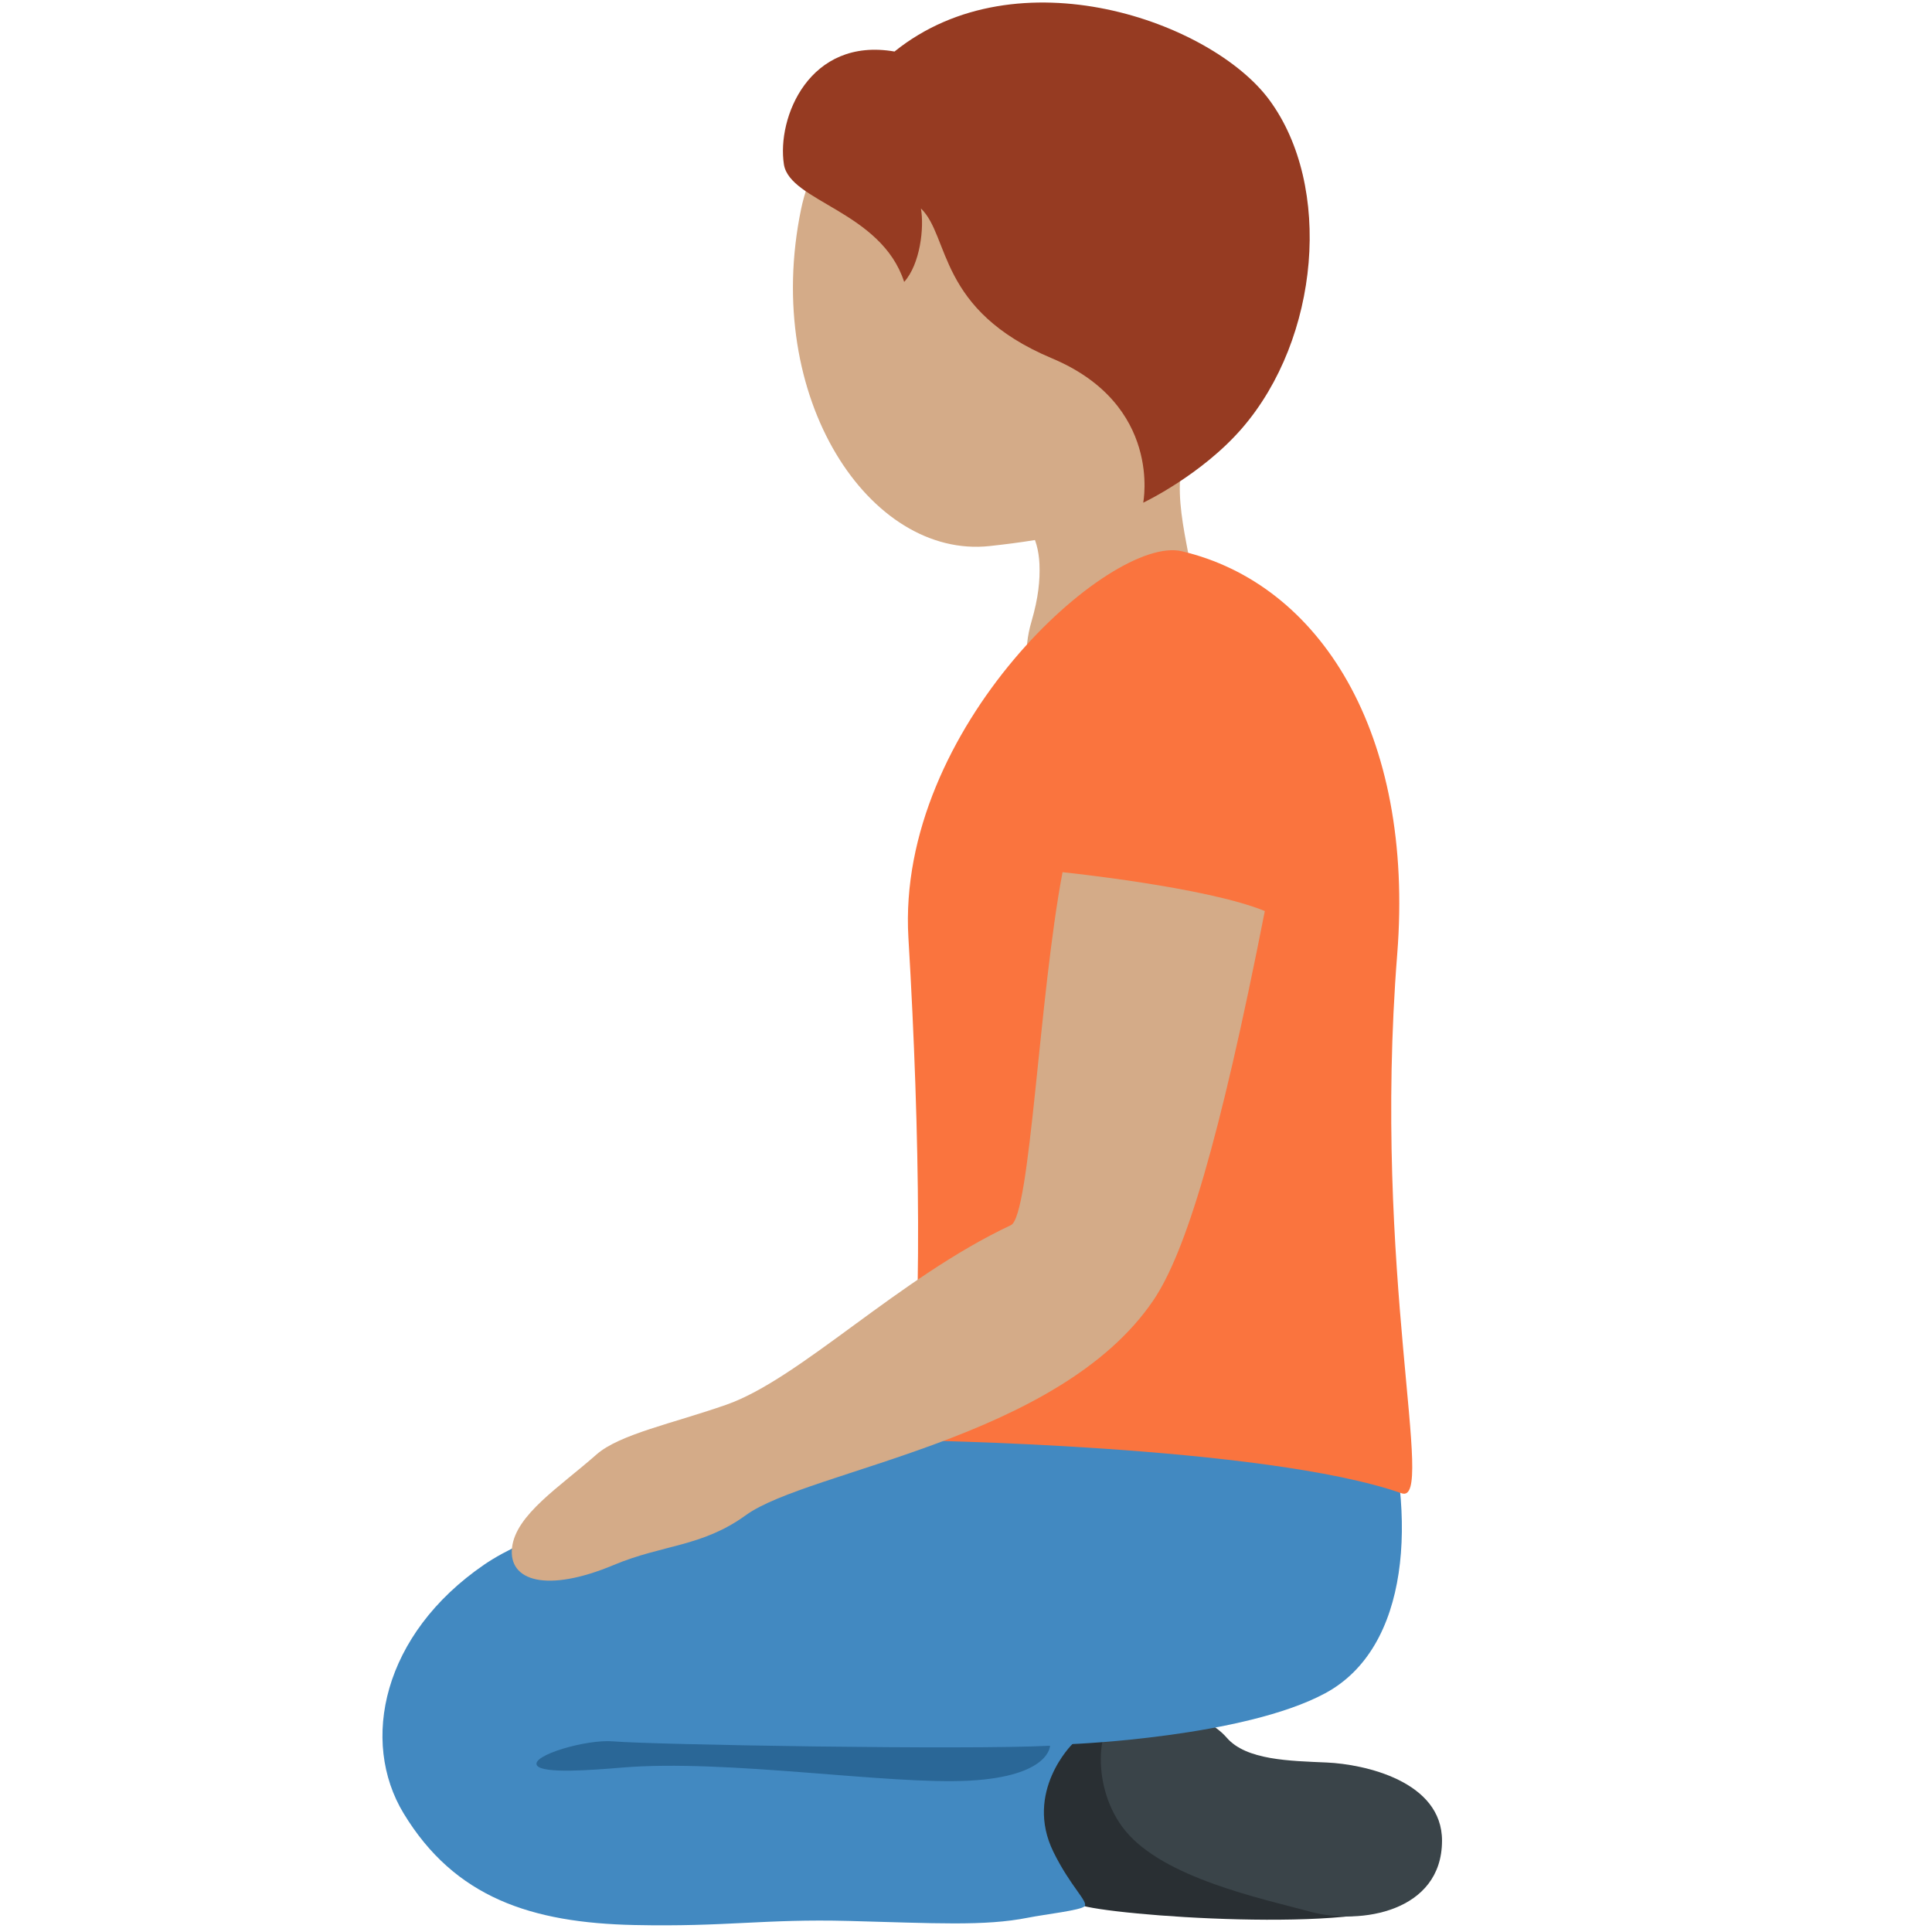
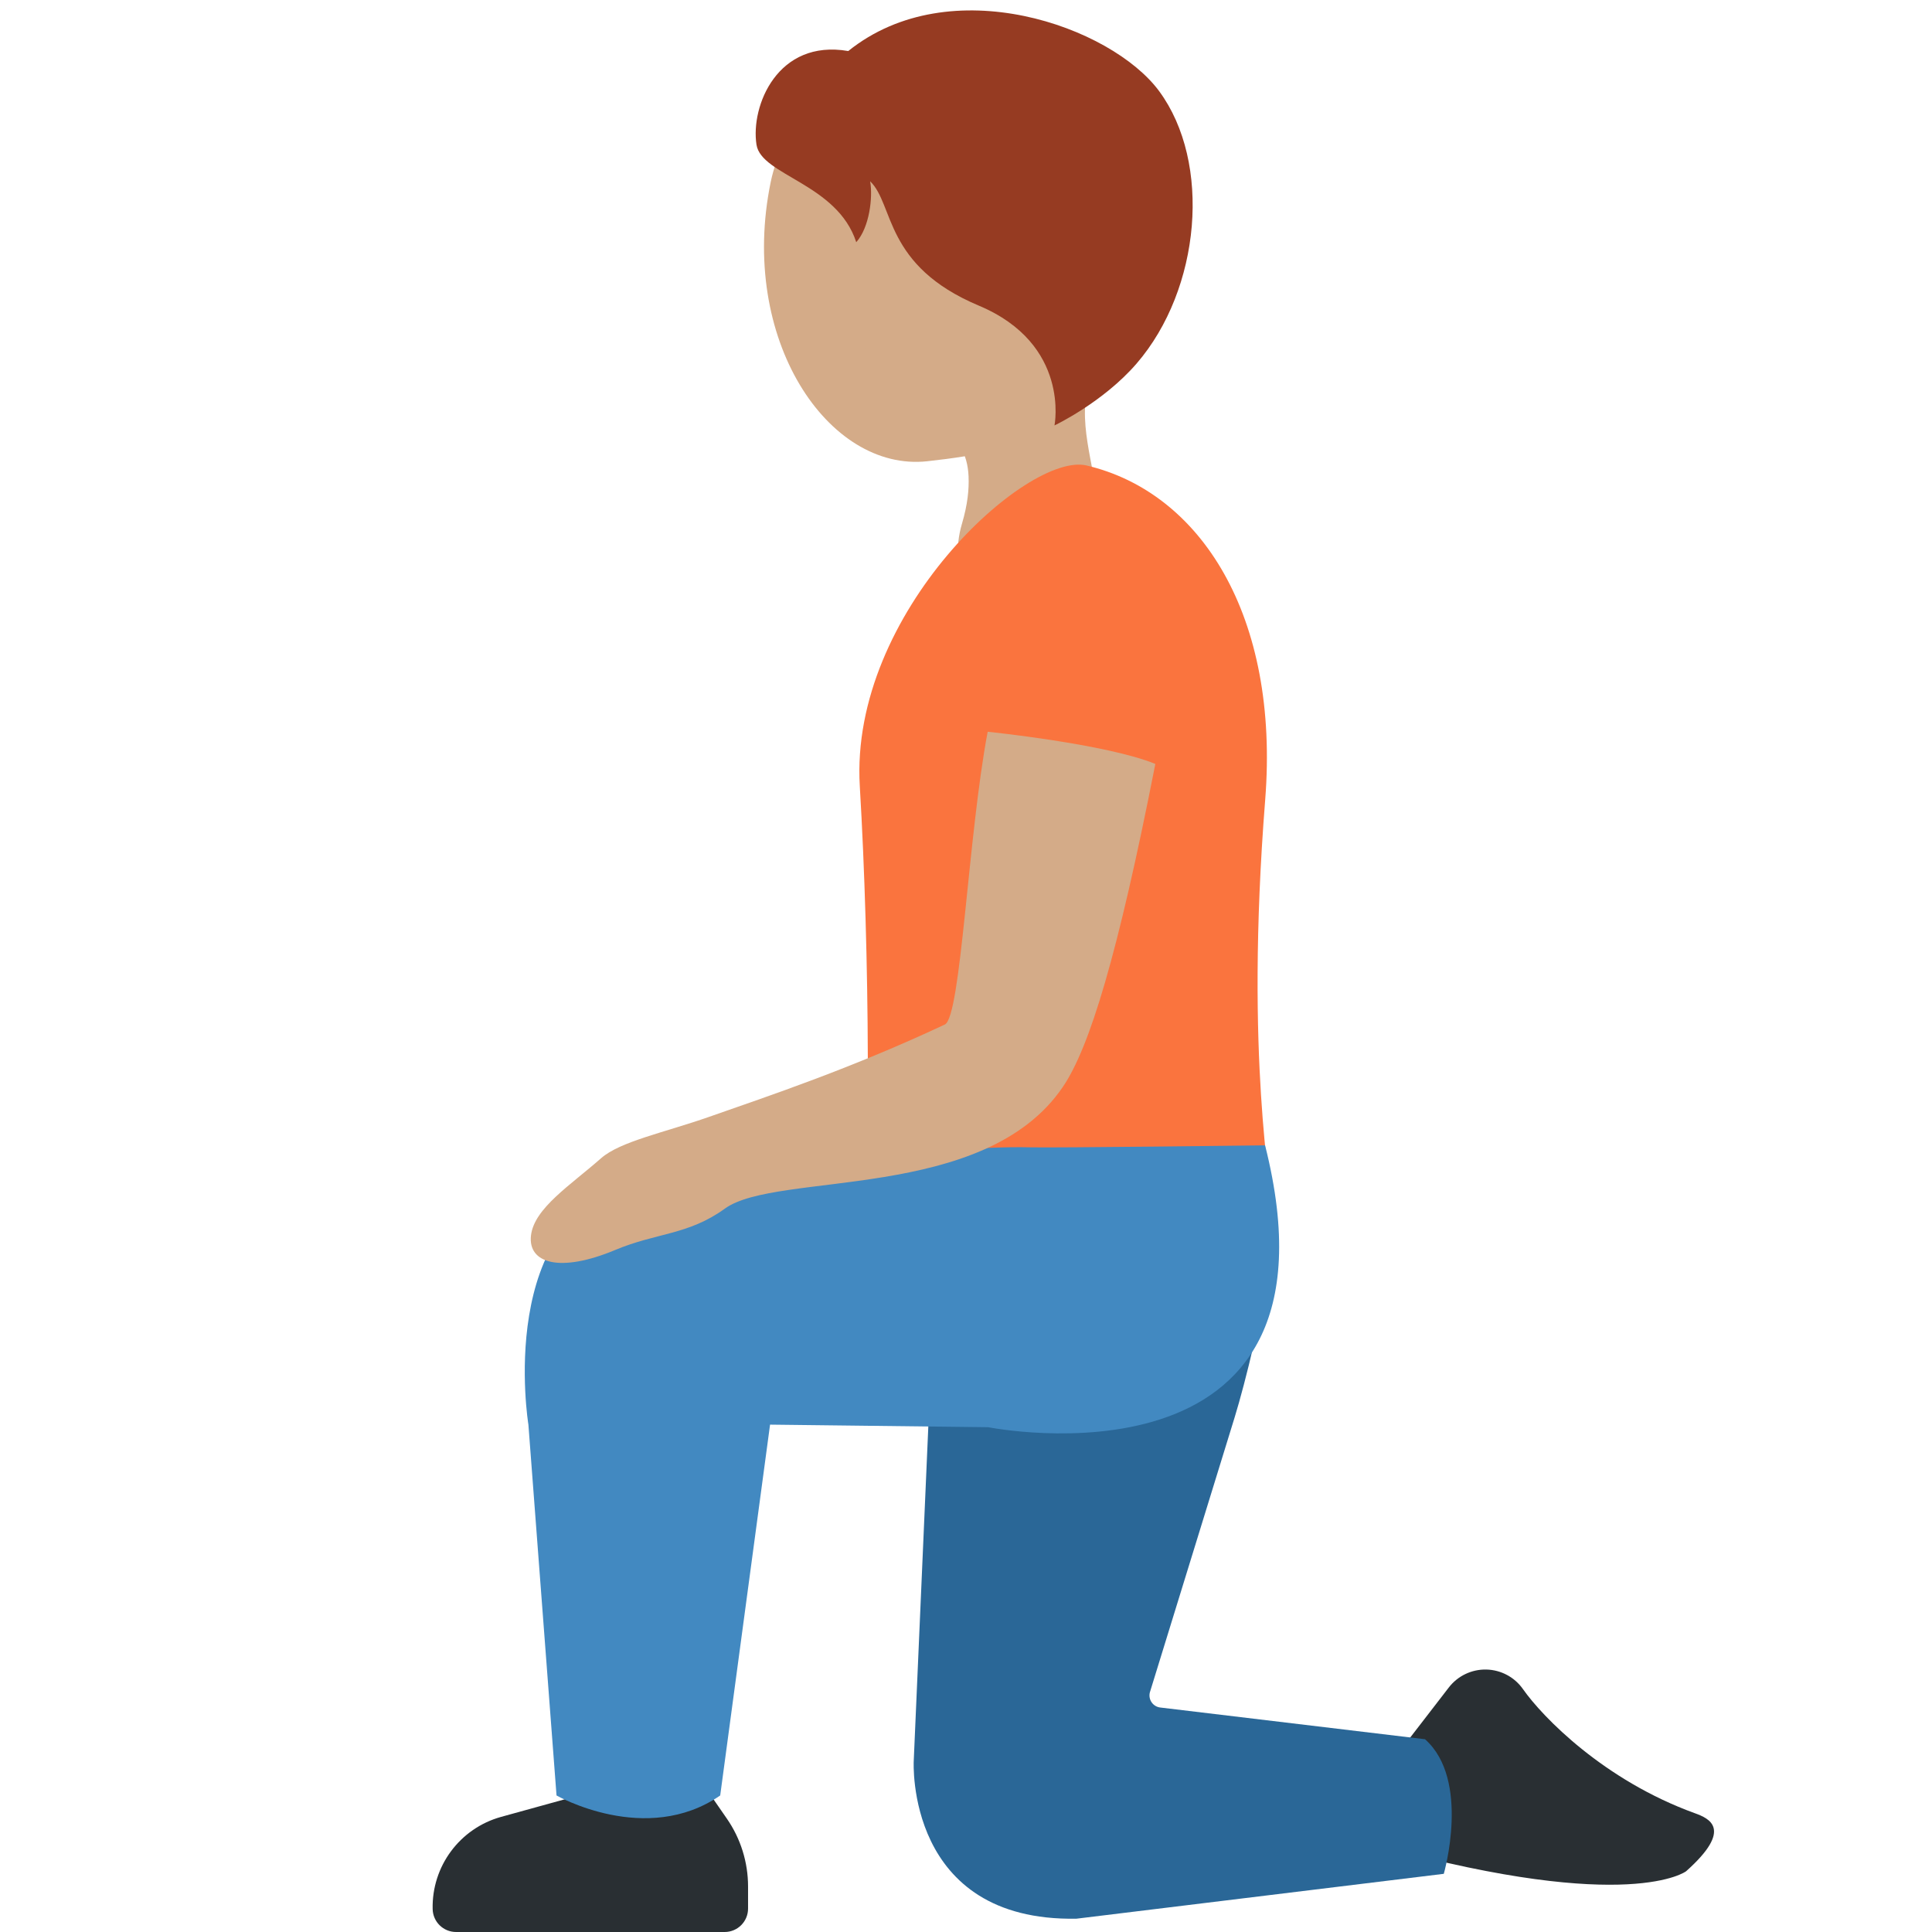
<svg xmlns="http://www.w3.org/2000/svg" viewBox="0 0 36 36">
-   <path fill="#D4AB88" d="M20.905 1.103c-2.182-.859-5.459.272-5.979 2.799-.726 3.526 1.288 6.513 3.513 6.273 2.332-.252 3.763-.769 4.708-3.17.943-2.4-.06-5.043-2.242-5.902z" />
-   <path fill="#D4AB88" d="M22.526 7.623c3.175-3.73-4.474-3.367-4.474-3.367-1.448.053-.451 2.465-1.133 3.782-.467.912 1.499 1.395 1.499 1.395s.903-.013.951 1.082v.01c.011.279-.018.61-.148 1.053-.648 2.192 2.297 3.537 2.944 1.34.256-.869.157-1.634.027-2.34l-.012-.063c-.196-1.049-.44-1.969.346-2.892z" />
-   <path fill="#963B22" d="M23.65 1.859C22.573.402 18.961-.884 16.668.96c-1.588-.275-2.196 1.234-2.061 2.103.108.694 1.813.873 2.241 2.19.297-.33.376-1.007.312-1.369.543.523.306 1.896 2.442 2.793 2.064.867 1.7 2.69 1.7 2.69s1.087-.514 1.844-1.39c1.443-1.67 1.691-4.512.504-6.118z" />
-   <path fill="#292F33" d="M20.666 32.225c-.937.204-1.397.837-1.522 1.423-.126.586.419 1.633.963 1.842s5.354.548 6.132-.078c1.162-.934-4.804-3.354-5.573-3.187z" />
-   <path fill="#3A4449" d="M20.924 31.831c-.521.24-.593 1.505.045 2.283.721.879 2.524 1.26 3.455 1.51s2.442-.001 2.446-1.322c.004-1.115-1.452-1.429-2.145-1.46-.693-.031-1.505-.042-1.868-.464s-1.391-.796-1.933-.547z" />
-   <path fill="#4289C1" d="M25.75 26.1c.655 2.154.529 4.598-1.058 5.452-1.52.818-4.71.946-4.71.946s-.905.89-.351 2.014c.315.639.649.921.58 1.007-.061.076-.748.153-1.053.214-.814.163-1.755.102-3.341.061s-2.272.113-3.998.076c-1.912-.041-3.344-.507-4.298-2.08-.814-1.343-.395-3.338 1.505-4.638 1.546-1.058 6.469-2.197 8.341-2.482 1.874-.285 7.814-2.441 8.383-.57z" />
-   <path fill="#FA743E" d="M26.117 27.825c-2.565-.9-9.188-.988-9.188-.988.257-2.055.218-5.676-.002-9.362-.233-3.906 3.768-7.514 5.092-7.204 2.571.602 4.342 3.386 4.016 7.511-.469 5.926.733 10.271.082 10.043z" />
-   <path fill="#D4AB88" d="M19.799 16.252c-.442 2.329-.599 6.406-.962 6.577-2.095.984-3.927 2.864-5.303 3.346-.997.349-1.992.55-2.42.928-.686.605-1.503 1.121-1.573 1.735-.072.623.645.847 1.896.323.919-.385 1.64-.333 2.461-.928 1.17-.847 5.832-1.399 7.596-4.008.595-.881 1.227-2.94 2.074-7.249-1.092-.449-3.769-.724-3.769-.724z" />
-   <path fill="#2A6797" d="M11.429 32.448c.718.062 6.591.163 8.137.081 0 0 0 .57-1.505.651-1.505.081-4.516-.407-6.469-.244-.538.045-1.485.121-1.587-.041-.117-.185.924-.491 1.424-.447z" />
+   <path fill="#D4AB88" d="M19.321 1.07c-1.81-.712-4.528.226-4.96 2.322-.602 2.925 1.069 5.402 2.914 5.203 1.934-.209 3.121-.638 3.905-2.629.783-1.992-.049-4.184-1.859-4.896z" />
+   <path fill="#D4AB88" d="M20.665 6.478c2.634-3.094-3.711-2.792-3.711-2.792-1.201.044-.374 2.044-.939 3.137-.388.756 1.244 1.157 1.244 1.157s.749-.011.789.897v.008c.009.231-.015.506-.123.873-.538 1.819 1.905 2.934 2.442 1.111.212-.721.13-1.355.022-1.941l-.01-.052c-.163-.87-.365-1.633.286-2.398z" />
+   <path fill="#963B22" d="M21.598 1.697c-.893-1.208-3.89-2.275-5.792-.746-1.317-.228-1.822 1.024-1.71 1.745.089.575 1.504.724 1.859 1.817.246-.274.312-.835.259-1.135.45.433.254 1.573 2.025 2.317 1.712.719 1.41 2.232 1.41 2.232s.902-.426 1.53-1.153c1.198-1.388 1.403-3.745.419-5.077z" />
+   <path fill="#FA743E" d="M23.663 22.44c-.135.623-7.64 1.303-7.64 1.303.213-1.705.181-6.037-.002-9.094-.193-3.24 3.126-6.232 4.223-5.976 2.132.499 3.601 2.809 3.331 6.23-.388 4.917.151 7.245.088 7.537z" />
+   <path fill="#292F33" d="M25.935 32.82l1.062-1.377a.858.858 0 011.382.032c.363.518 1.507 1.698 3.203 2.312.264.096.724.291-.165 1.082 0 0-1.048.797-5.627-.453M8.498 36h5.005a.436.436 0 00.436-.436v-.412c0-.452-.138-.894-.396-1.266l-.383-.553h-1.933l-1.89.522a1.74 1.74 0 00-1.275 1.72.436.436 0 00.436.425z" />
+   <path fill="#2A6797" d="M17.337 25.683l-.311 7.133s-.156 2.994 3.033 2.936l6.844-.836s.505-1.75-.35-2.508l-4.933-.591a.227.227 0 01-.194-.282l1.579-5.122c.201-.652.548-2.06.603-2.735.034-.414-.195-.091-.185-.51l-6.397 1.838.311.677z" />
+   <path fill="#4289C1" d="M19.208 21.379c-1.871-.051-7.328.63-7.328.63-2.677.629-2.034 4.537-2.034 4.537l.524 6.91s1.668.953 3.05 0l.929-6.91 4.066.048s6.825 1.359 5.158-5.252c0 .001-3.984.048-4.365.037z" />
+   <path fill="#D4AB88" d="M18.404 13.635c-.366 1.931-.497 5.314-.798 5.455-1.738.816-3.258 1.323-4.399 1.723-.827.29-1.652.456-2.008.77-.569.502-1.246.93-1.305 1.439-.059.517.535.703 1.573.268.762-.32 1.36-.276 2.041-.77.97-.703 4.838-.108 6.3-2.272.494-.73 1.018-2.438 1.72-6.013-.904-.372-3.124-.6-3.124-.6z" />
</svg>
